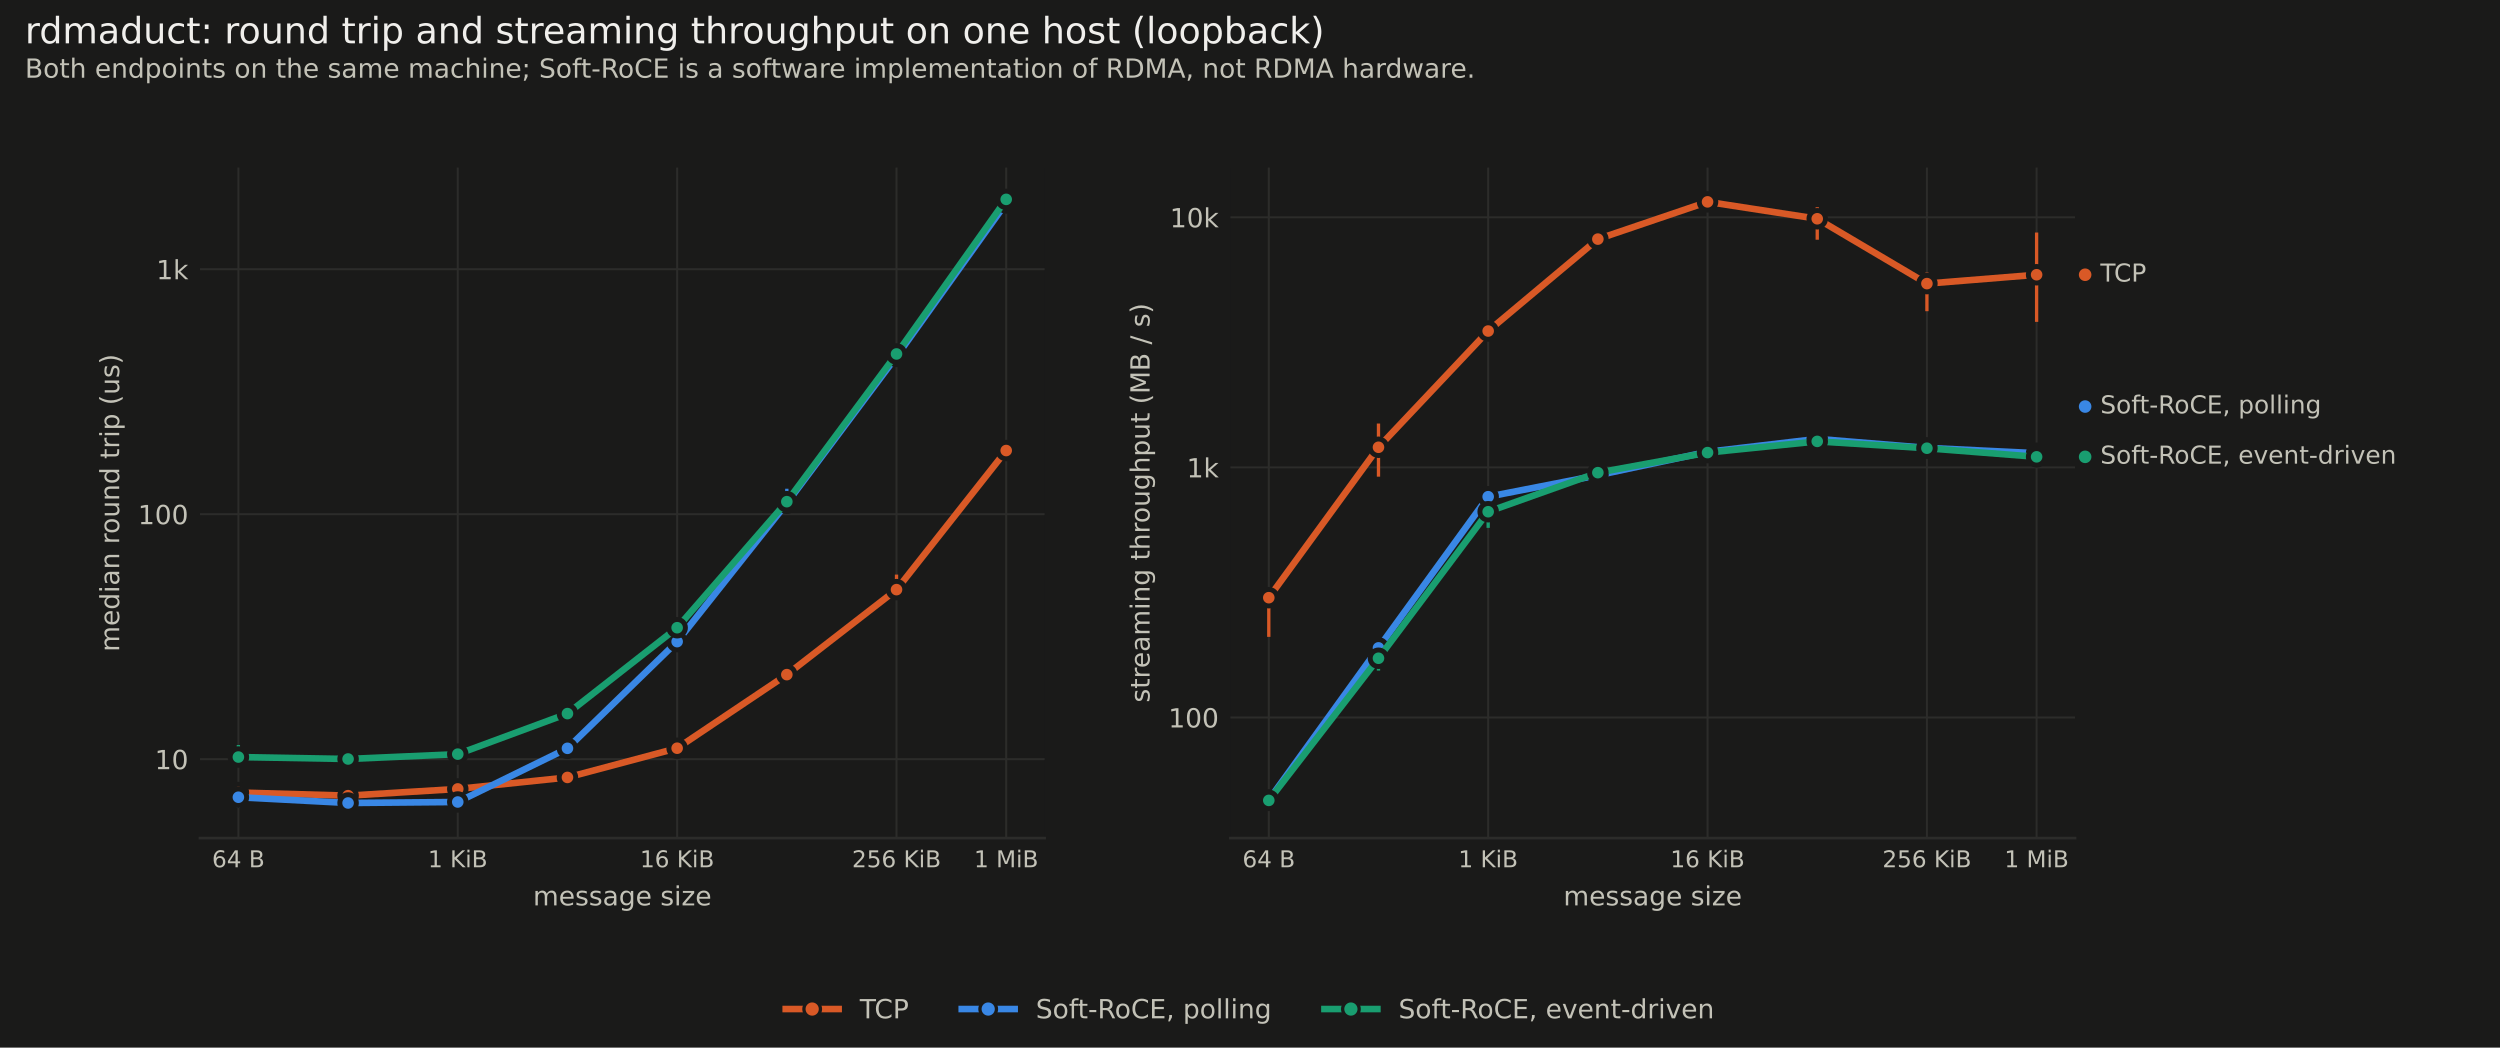
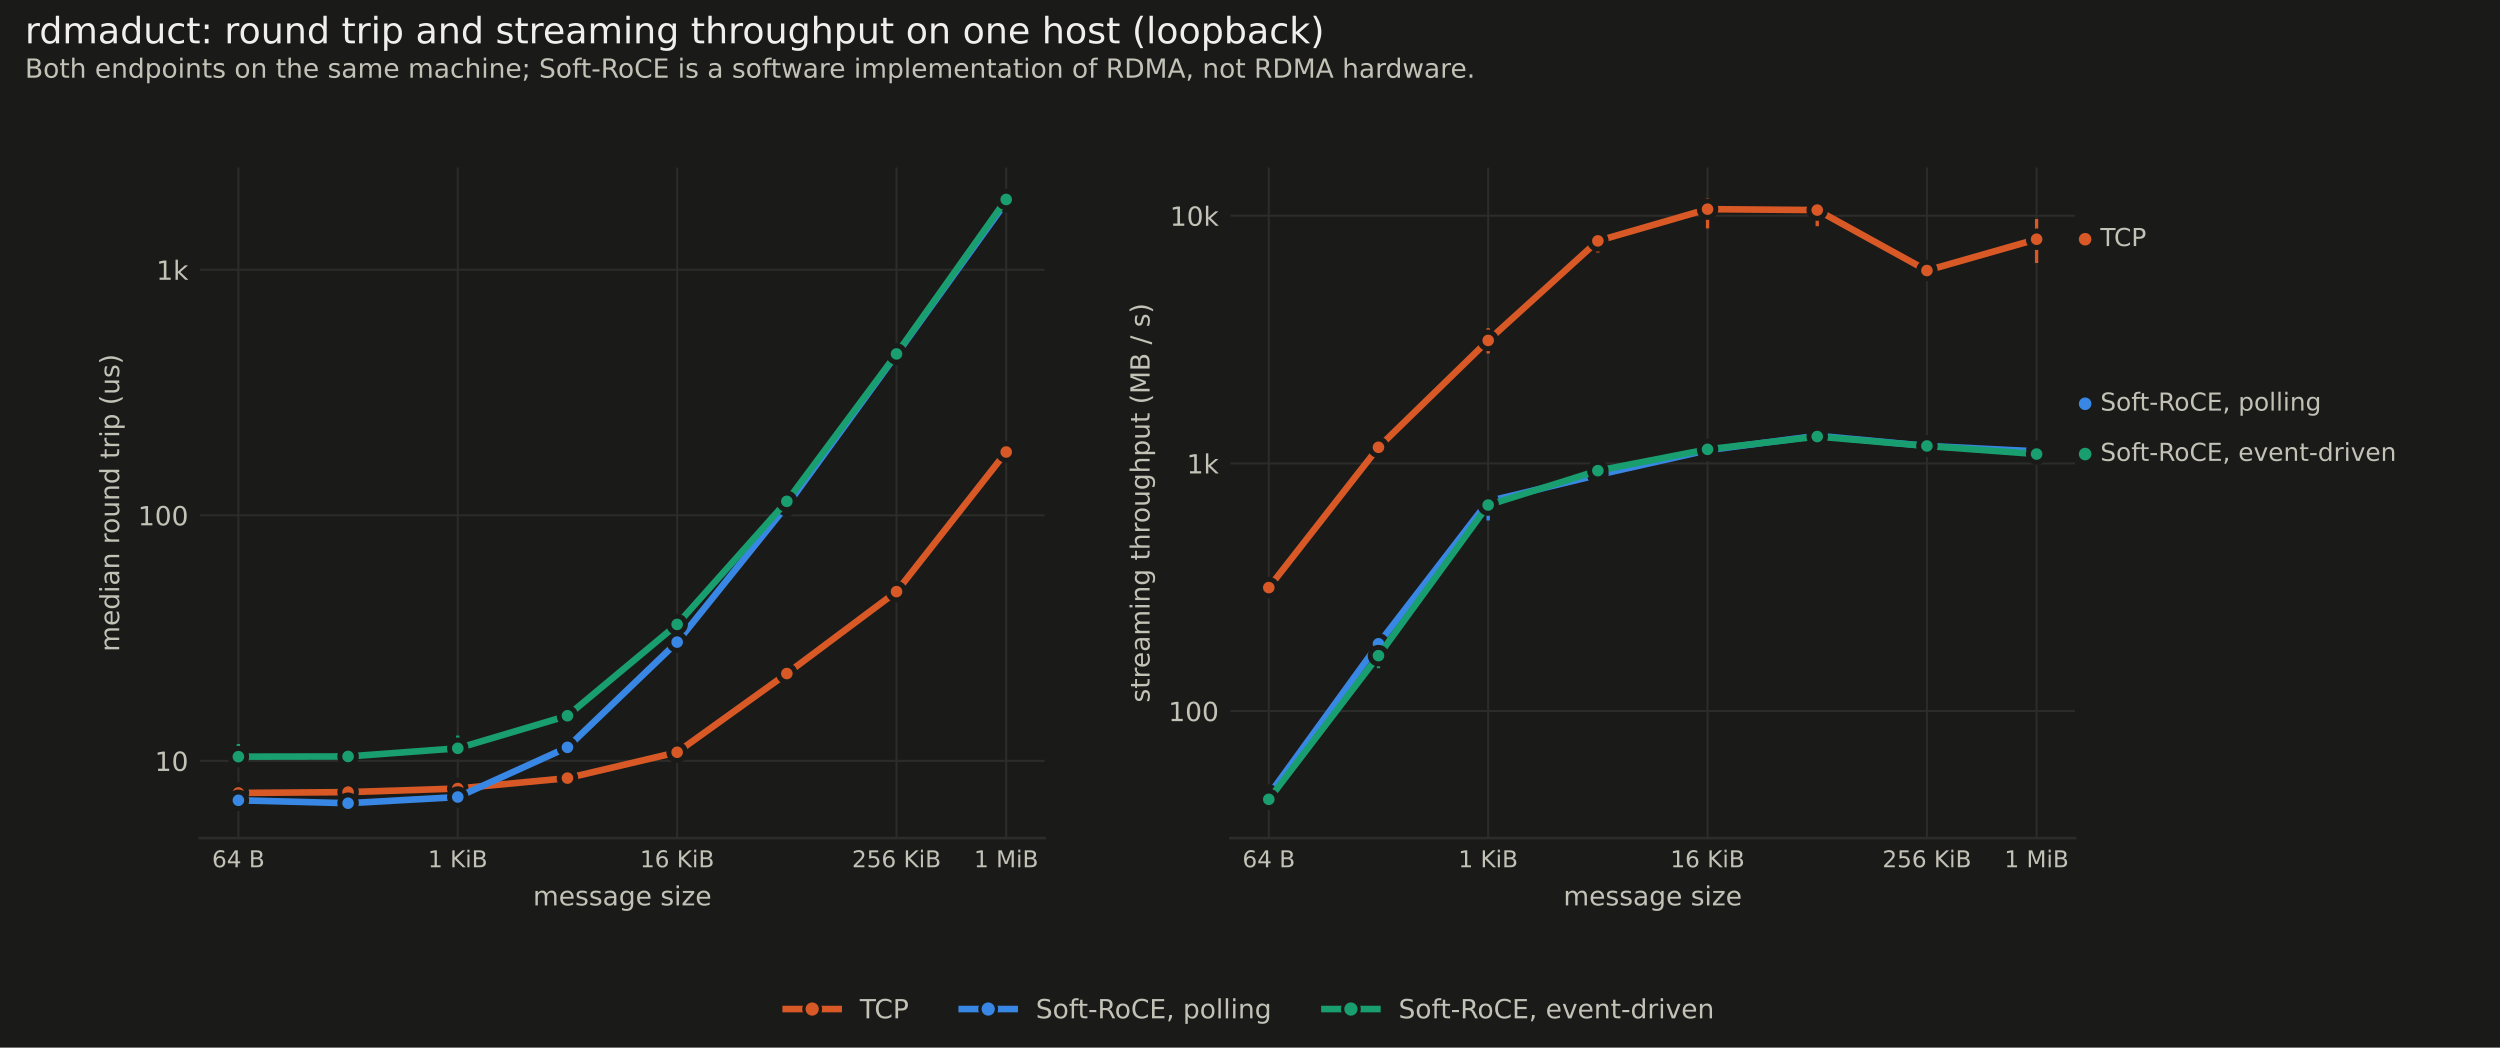
<svg xmlns="http://www.w3.org/2000/svg" xmlns:xlink="http://www.w3.org/1999/xlink" width="756pt" height="316.8pt" viewBox="0 0 756 316.8" version="1.1">
  <defs>
    <style type="text/css">*{stroke-linejoin: round; stroke-linecap: butt}</style>
  </defs>
  <g id="figure_1">
    <g id="patch_1">
      <path d="M 0 316.8  L 756 316.8  L 756 0  L 0 0  z " style="fill: #1a1a19" />
    </g>
    <g id="axes_1">
      <g id="patch_2">
        <path d="M 60.48 253.44  L 315.885 253.44  L 315.885 50.688  L 60.48 50.688  z " style="fill: #1a1a19" />
      </g>
      <g id="matplotlib.axis_1">
        <g id="xtick_1">
          <g id="line2d_1">
            <path d="M 72.089 253.44  L 72.089 50.688  " clip-path="url(#p0225b95021)" style="fill: none; stroke: #2c2c2a; stroke-width: 0.6; stroke-linecap: square" />
          </g>
          <g id="line2d_2" />
          <g id="text_1">
            <text style="fill: #c3c2b7; font: 7px 'DejaVu Sans'; text-anchor: middle" x="72.089" y="262.259" transform="rotate(-0 72.08934 262.2589)">64 B</text>
          </g>
        </g>
        <g id="xtick_2">
          <g id="line2d_3">
            <path d="M 138.428 253.44  L 138.428 50.688  " clip-path="url(#p0225b95021)" style="fill: none; stroke: #2c2c2a; stroke-width: 0.6; stroke-linecap: square" />
          </g>
          <g id="line2d_4" />
          <g id="text_2">
            <text style="fill: #c3c2b7; font: 7px 'DejaVu Sans'; text-anchor: middle" x="138.428" y="262.259" transform="rotate(-0 138.4284 262.2589)">1 KiB</text>
          </g>
        </g>
        <g id="xtick_3">
          <g id="line2d_5">
            <path d="M 204.767 253.44  L 204.767 50.688  " clip-path="url(#p0225b95021)" style="fill: none; stroke: #2c2c2a; stroke-width: 0.6; stroke-linecap: square" />
          </g>
          <g id="line2d_6" />
          <g id="text_3">
            <text style="fill: #c3c2b7; font: 7px 'DejaVu Sans'; text-anchor: middle" x="204.767" y="262.259" transform="rotate(-0 204.7675 262.2589)">16 KiB</text>
          </g>
        </g>
        <g id="xtick_4">
          <g id="line2d_7">
            <path d="M 271.107 253.44  L 271.107 50.688  " clip-path="url(#p0225b95021)" style="fill: none; stroke: #2c2c2a; stroke-width: 0.6; stroke-linecap: square" />
          </g>
          <g id="line2d_8" />
          <g id="text_4">
            <text style="fill: #c3c2b7; font: 7px 'DejaVu Sans'; text-anchor: middle" x="271.107" y="262.259" transform="rotate(-0 271.1065 262.2589)">256 KiB</text>
          </g>
        </g>
        <g id="xtick_5">
          <g id="line2d_9">
            <path d="M 304.276 253.44  L 304.276 50.688  " clip-path="url(#p0225b95021)" style="fill: none; stroke: #2c2c2a; stroke-width: 0.6; stroke-linecap: square" />
          </g>
          <g id="line2d_10" />
          <g id="text_5">
            <text style="fill: #c3c2b7; font: 7px 'DejaVu Sans'; text-anchor: middle" x="304.276" y="262.259" transform="rotate(-0 304.2761 262.2589)">1 MiB</text>
          </g>
        </g>
        <g id="text_6">
          <text style="fill: #c3c2b7; font: 8px 'DejaVu Sans'; text-anchor: middle" x="188.183" y="273.793" transform="rotate(-0 188.1827 273.7934)">message size</text>
        </g>
      </g>
      <g id="matplotlib.axis_2">
        <g id="ytick_1">
          <g id="line2d_11">
-             <path d="M 60.48 229.563  L 315.885 229.563  " clip-path="url(#p0225b95021)" style="fill: none; stroke: #2c2c2a; stroke-width: 0.6; stroke-linecap: square" />
+             <path d="M 60.48 230.083  L 315.885 230.083  " clip-path="url(#p0225b95021)" style="fill: none; stroke: #2c2c2a; stroke-width: 0.6; stroke-linecap: square" />
          </g>
          <g id="line2d_12" />
          <g id="text_7">
-             <text style="fill: #c3c2b7; font: 8px 'DejaVu Sans'; text-anchor: end" x="56.98" y="232.602" transform="rotate(-0 56.98 232.6025)">10</text>
+             <text style="fill: #c3c2b7; font: 8px 'DejaVu Sans'; text-anchor: end" x="56.98" y="233.122" transform="rotate(-0 56.98 233.122)">10</text>
          </g>
        </g>
        <g id="ytick_2">
          <g id="line2d_13">
-             <path d="M 60.48 155.485  L 315.885 155.485  " clip-path="url(#p0225b95021)" style="fill: none; stroke: #2c2c2a; stroke-width: 0.6; stroke-linecap: square" />
+             <path d="M 60.48 155.826  L 315.885 155.826  " clip-path="url(#p0225b95021)" style="fill: none; stroke: #2c2c2a; stroke-width: 0.6; stroke-linecap: square" />
          </g>
          <g id="line2d_14" />
          <g id="text_8">
-             <text style="fill: #c3c2b7; font: 8px 'DejaVu Sans'; text-anchor: end" x="56.98" y="158.524" transform="rotate(-0 56.98 158.5242)">100</text>
+             <text style="fill: #c3c2b7; font: 8px 'DejaVu Sans'; text-anchor: end" x="56.98" y="158.866" transform="rotate(-0 56.98 158.8656)">100</text>
          </g>
        </g>
        <g id="ytick_3">
          <g id="line2d_15">
-             <path d="M 60.48 81.407  L 315.885 81.407  " clip-path="url(#p0225b95021)" style="fill: none; stroke: #2c2c2a; stroke-width: 0.6; stroke-linecap: square" />
+             <path d="M 60.48 81.57  L 315.885 81.57  " clip-path="url(#p0225b95021)" style="fill: none; stroke: #2c2c2a; stroke-width: 0.6; stroke-linecap: square" />
          </g>
          <g id="line2d_16" />
          <g id="text_9">
-             <text style="fill: #c3c2b7; font: 8px 'DejaVu Sans'; text-anchor: end" x="56.98" y="84.446" transform="rotate(-0 56.98 84.44595)">1k</text>
+             <text style="fill: #c3c2b7; font: 8px 'DejaVu Sans'; text-anchor: end" x="56.98" y="84.609" transform="rotate(-0 56.98 84.6092)">1k</text>
          </g>
        </g>
        <g id="text_10">
          <text style="fill: #c3c2b7; font: 8px 'DejaVu Sans'; text-anchor: middle" x="36.046" y="152.064" transform="rotate(-90 36.04625 152.064)">median round trip (us)</text>
        </g>
      </g>
      <g id="patch_3">
        <path d="M 60.48 253.44  L 315.885 253.44  " style="fill: none; stroke: #2c2c2a; stroke-width: 0.8; stroke-linejoin: miter; stroke-linecap: square" />
      </g>
      <g id="LineCollection_1">
-         <path d="M 72.089 240.266  L 72.089 238.947  " clip-path="url(#p0225b95021)" style="fill: none; stroke: #d95926" />
-         <path d="M 105.259 241.454  L 105.259 238.99  " clip-path="url(#p0225b95021)" style="fill: none; stroke: #d95926" />
-         <path d="M 138.428 240.536  L 138.428 237.351  " clip-path="url(#p0225b95021)" style="fill: none; stroke: #d95926" />
-         <path d="M 171.598 236.223  L 171.598 234.192  " clip-path="url(#p0225b95021)" style="fill: none; stroke: #d95926" />
-         <path d="M 204.767 227.841  L 204.767 223.644  " clip-path="url(#p0225b95021)" style="fill: none; stroke: #d95926" />
-         <path d="M 237.937 204.832  L 237.937 202.851  " clip-path="url(#p0225b95021)" style="fill: none; stroke: #d95926" />
-         <path d="M 271.107 179.707  L 271.107 173.767  " clip-path="url(#p0225b95021)" style="fill: none; stroke: #d95926" />
-         <path d="M 304.276 137.061  L 304.276 135.268  " clip-path="url(#p0225b95021)" style="fill: none; stroke: #d95926" />
+         <path d="M 72.089 240.632  L 72.089 238.178  " clip-path="url(#p0225b95021)" style="fill: none; stroke: #d95926" />
+         <path d="M 105.259 240.188  L 105.259 238.386  " clip-path="url(#p0225b95021)" style="fill: none; stroke: #d95926" />
+         <path d="M 138.428 239.446  L 138.428 236.092  " clip-path="url(#p0225b95021)" style="fill: none; stroke: #d95926" />
+         <path d="M 171.598 236.247  L 171.598 234.352  " clip-path="url(#p0225b95021)" style="fill: none; stroke: #d95926" />
+         <path d="M 204.767 229.036  L 204.767 226.313  " clip-path="url(#p0225b95021)" style="fill: none; stroke: #d95926" />
+         <path d="M 237.937 204.219  L 237.937 203.278  " clip-path="url(#p0225b95021)" style="fill: none; stroke: #d95926" />
+         <path d="M 271.107 180.202  L 271.107 177.642  " clip-path="url(#p0225b95021)" style="fill: none; stroke: #d95926" />
+         <path d="M 304.276 136.973  L 304.276 135.902  " clip-path="url(#p0225b95021)" style="fill: none; stroke: #d95926" />
      </g>
      <g id="LineCollection_2">
-         <path d="M 72.089 244.224  L 72.089 237.065  " clip-path="url(#p0225b95021)" style="fill: none; stroke: #3987e5" />
-         <path d="M 105.259 244.123  L 105.259 242.16  " clip-path="url(#p0225b95021)" style="fill: none; stroke: #3987e5" />
-         <path d="M 138.428 243.078  L 138.428 241.501  " clip-path="url(#p0225b95021)" style="fill: none; stroke: #3987e5" />
-         <path d="M 171.598 227.236  L 171.598 225.774  " clip-path="url(#p0225b95021)" style="fill: none; stroke: #3987e5" />
-         <path d="M 204.767 195.443  L 204.767 192.967  " clip-path="url(#p0225b95021)" style="fill: none; stroke: #3987e5" />
-         <path d="M 237.937 154.328  L 237.937 147.785  " clip-path="url(#p0225b95021)" style="fill: none; stroke: #3987e5" />
-         <path d="M 271.107 108.539  L 271.107 107.145  " clip-path="url(#p0225b95021)" style="fill: none; stroke: #3987e5" />
-         <path d="M 304.276 61.669  L 304.276 60.855  " clip-path="url(#p0225b95021)" style="fill: none; stroke: #3987e5" />
+         <path d="M 72.089 243.679  L 72.089 239.274  " clip-path="url(#p0225b95021)" style="fill: none; stroke: #3987e5" />
+         <path d="M 105.259 244.224  L 105.259 242.096  " clip-path="url(#p0225b95021)" style="fill: none; stroke: #3987e5" />
+         <path d="M 138.428 242.425  L 138.428 239.793  " clip-path="url(#p0225b95021)" style="fill: none; stroke: #3987e5" />
+         <path d="M 171.598 226.659  L 171.598 225.352  " clip-path="url(#p0225b95021)" style="fill: none; stroke: #3987e5" />
+         <path d="M 204.767 194.589  L 204.767 193.826  " clip-path="url(#p0225b95021)" style="fill: none; stroke: #3987e5" />
+         <path d="M 237.937 153.801  L 237.937 151.215  " clip-path="url(#p0225b95021)" style="fill: none; stroke: #3987e5" />
+         <path d="M 271.107 108.159  L 271.107 105.868  " clip-path="url(#p0225b95021)" style="fill: none; stroke: #3987e5" />
+         <path d="M 304.276 61.379  L 304.276 60.759  " clip-path="url(#p0225b95021)" style="fill: none; stroke: #3987e5" />
      </g>
      <g id="LineCollection_3">
-         <path d="M 72.089 231.794  L 72.089 225.291  " clip-path="url(#p0225b95021)" style="fill: none; stroke: #199e70" />
-         <path d="M 105.259 230.809  L 105.259 228.675  " clip-path="url(#p0225b95021)" style="fill: none; stroke: #199e70" />
-         <path d="M 138.428 229.886  L 138.428 227.236  " clip-path="url(#p0225b95021)" style="fill: none; stroke: #199e70" />
-         <path d="M 171.598 217.366  L 171.598 214.442  " clip-path="url(#p0225b95021)" style="fill: none; stroke: #199e70" />
-         <path d="M 204.767 190.852  L 204.767 188.976  " clip-path="url(#p0225b95021)" style="fill: none; stroke: #199e70" />
-         <path d="M 237.937 151.917  L 237.937 151.264  " clip-path="url(#p0225b95021)" style="fill: none; stroke: #199e70" />
-         <path d="M 271.107 107.615  L 271.107 106.642  " clip-path="url(#p0225b95021)" style="fill: none; stroke: #199e70" />
-         <path d="M 304.276 60.815  L 304.276 59.904  " clip-path="url(#p0225b95021)" style="fill: none; stroke: #199e70" />
+         <path d="M 72.089 230.734  L 72.089 224.992  " clip-path="url(#p0225b95021)" style="fill: none; stroke: #199e70" />
+         <path d="M 105.259 230.179  L 105.259 226.601  " clip-path="url(#p0225b95021)" style="fill: none; stroke: #199e70" />
+         <path d="M 138.428 228.448  L 138.428 222.425  " clip-path="url(#p0225b95021)" style="fill: none; stroke: #199e70" />
+         <path d="M 171.598 217.309  L 171.598 215.188  " clip-path="url(#p0225b95021)" style="fill: none; stroke: #199e70" />
+         <path d="M 204.767 189.526  L 204.767 188.32  " clip-path="url(#p0225b95021)" style="fill: none; stroke: #199e70" />
+         <path d="M 237.937 153.02  L 237.937 148.764  " clip-path="url(#p0225b95021)" style="fill: none; stroke: #199e70" />
+         <path d="M 271.107 107.471  L 271.107 106.835  " clip-path="url(#p0225b95021)" style="fill: none; stroke: #199e70" />
+         <path d="M 304.276 60.751  L 304.276 59.904  " clip-path="url(#p0225b95021)" style="fill: none; stroke: #199e70" />
      </g>
      <g id="line2d_17">
-         <path d="M 72.089 239.653  L 105.259 240.609  L 138.428 238.571  L 171.598 235.096  L 204.767 226.258  L 237.937 204.01  L 271.107 178.305  L 304.276 136.245  " clip-path="url(#p0225b95021)" style="fill: none; stroke: #d95926; stroke-width: 2; stroke-linecap: square" />
+         <path d="M 72.089 239.784  L 105.259 239.533  L 138.428 238.453  L 171.598 235.301  L 204.767 227.481  L 237.937 203.68  L 271.107 178.905  L 304.276 136.686  " clip-path="url(#p0225b95021)" style="fill: none; stroke: #d95926; stroke-width: 2; stroke-linecap: square" />
        <defs>
          <path id="m5ba6fcea84" d="M 0 2.5  C 0.663 2.5 1.299 2.237 1.768 1.768  C 2.237 1.299 2.5 0.663 2.5 0  C 2.5 -0.663 2.237 -1.299 1.768 -1.768  C 1.299 -2.237 0.663 -2.5 0 -2.5  C -0.663 -2.5 -1.299 -2.237 -1.768 -1.768  C -2.237 -1.299 -2.5 -0.663 -2.5 0  C -2.5 0.663 -2.237 1.299 -1.768 1.768  C -1.299 2.237 -0.663 2.5 0 2.5  z " style="stroke: #1a1a19; stroke-width: 1.5" />
        </defs>
        <g clip-path="url(#p0225b95021)">
-           <use xlink:href="#m5ba6fcea84" x="72.089" y="239.653" style="fill: #d95926; stroke: #1a1a19; stroke-width: 1.5" />
-           <use xlink:href="#m5ba6fcea84" x="105.259" y="240.609" style="fill: #d95926; stroke: #1a1a19; stroke-width: 1.5" />
-           <use xlink:href="#m5ba6fcea84" x="138.428" y="238.571" style="fill: #d95926; stroke: #1a1a19; stroke-width: 1.5" />
-           <use xlink:href="#m5ba6fcea84" x="171.598" y="235.096" style="fill: #d95926; stroke: #1a1a19; stroke-width: 1.5" />
-           <use xlink:href="#m5ba6fcea84" x="204.767" y="226.258" style="fill: #d95926; stroke: #1a1a19; stroke-width: 1.5" />
-           <use xlink:href="#m5ba6fcea84" x="237.937" y="204.01" style="fill: #d95926; stroke: #1a1a19; stroke-width: 1.5" />
-           <use xlink:href="#m5ba6fcea84" x="271.107" y="178.305" style="fill: #d95926; stroke: #1a1a19; stroke-width: 1.5" />
-           <use xlink:href="#m5ba6fcea84" x="304.276" y="136.245" style="fill: #d95926; stroke: #1a1a19; stroke-width: 1.5" />
+           <use xlink:href="#m5ba6fcea84" x="72.089" y="239.784" style="fill: #d95926; stroke: #1a1a19; stroke-width: 1.5" />
+           <use xlink:href="#m5ba6fcea84" x="105.259" y="239.533" style="fill: #d95926; stroke: #1a1a19; stroke-width: 1.5" />
+           <use xlink:href="#m5ba6fcea84" x="138.428" y="238.453" style="fill: #d95926; stroke: #1a1a19; stroke-width: 1.5" />
+           <use xlink:href="#m5ba6fcea84" x="171.598" y="235.301" style="fill: #d95926; stroke: #1a1a19; stroke-width: 1.5" />
+           <use xlink:href="#m5ba6fcea84" x="204.767" y="227.481" style="fill: #d95926; stroke: #1a1a19; stroke-width: 1.5" />
+           <use xlink:href="#m5ba6fcea84" x="237.937" y="203.68" style="fill: #d95926; stroke: #1a1a19; stroke-width: 1.5" />
+           <use xlink:href="#m5ba6fcea84" x="271.107" y="178.905" style="fill: #d95926; stroke: #1a1a19; stroke-width: 1.5" />
+           <use xlink:href="#m5ba6fcea84" x="304.276" y="136.686" style="fill: #d95926; stroke: #1a1a19; stroke-width: 1.5" />
        </g>
      </g>
      <g id="line2d_18">
-         <path d="M 72.089 241.084  L 105.259 242.824  L 138.428 242.524  L 171.598 226.293  L 204.767 194.028  L 237.937 152.164  L 271.107 107.789  L 304.276 61.371  " clip-path="url(#p0225b95021)" style="fill: none; stroke: #3987e5; stroke-width: 2; stroke-linecap: square" />
+         <path d="M 72.089 242.012  L 105.259 242.892  L 138.428 241.019  L 171.598 225.993  L 204.767 194.171  L 237.937 152.887  L 271.107 107.197  L 304.276 61.049  " clip-path="url(#p0225b95021)" style="fill: none; stroke: #3987e5; stroke-width: 2; stroke-linecap: square" />
        <defs>
          <path id="md53a4cb20f" d="M 0 2.5  C 0.663 2.5 1.299 2.237 1.768 1.768  C 2.237 1.299 2.5 0.663 2.5 0  C 2.5 -0.663 2.237 -1.299 1.768 -1.768  C 1.299 -2.237 0.663 -2.5 0 -2.5  C -0.663 -2.5 -1.299 -2.237 -1.768 -1.768  C -2.237 -1.299 -2.5 -0.663 -2.5 0  C -2.5 0.663 -2.237 1.299 -1.768 1.768  C -1.299 2.237 -0.663 2.5 0 2.5  z " style="stroke: #1a1a19; stroke-width: 1.5" />
        </defs>
        <g clip-path="url(#p0225b95021)">
-           <use xlink:href="#md53a4cb20f" x="72.089" y="241.084" style="fill: #3987e5; stroke: #1a1a19; stroke-width: 1.5" />
-           <use xlink:href="#md53a4cb20f" x="105.259" y="242.824" style="fill: #3987e5; stroke: #1a1a19; stroke-width: 1.5" />
-           <use xlink:href="#md53a4cb20f" x="138.428" y="242.524" style="fill: #3987e5; stroke: #1a1a19; stroke-width: 1.5" />
-           <use xlink:href="#md53a4cb20f" x="171.598" y="226.293" style="fill: #3987e5; stroke: #1a1a19; stroke-width: 1.5" />
-           <use xlink:href="#md53a4cb20f" x="204.767" y="194.028" style="fill: #3987e5; stroke: #1a1a19; stroke-width: 1.5" />
-           <use xlink:href="#md53a4cb20f" x="237.937" y="152.164" style="fill: #3987e5; stroke: #1a1a19; stroke-width: 1.5" />
-           <use xlink:href="#md53a4cb20f" x="271.107" y="107.789" style="fill: #3987e5; stroke: #1a1a19; stroke-width: 1.5" />
-           <use xlink:href="#md53a4cb20f" x="304.276" y="61.371" style="fill: #3987e5; stroke: #1a1a19; stroke-width: 1.5" />
+           <use xlink:href="#md53a4cb20f" x="72.089" y="242.012" style="fill: #3987e5; stroke: #1a1a19; stroke-width: 1.5" />
+           <use xlink:href="#md53a4cb20f" x="105.259" y="242.892" style="fill: #3987e5; stroke: #1a1a19; stroke-width: 1.5" />
+           <use xlink:href="#md53a4cb20f" x="138.428" y="241.019" style="fill: #3987e5; stroke: #1a1a19; stroke-width: 1.5" />
+           <use xlink:href="#md53a4cb20f" x="171.598" y="225.993" style="fill: #3987e5; stroke: #1a1a19; stroke-width: 1.5" />
+           <use xlink:href="#md53a4cb20f" x="204.767" y="194.171" style="fill: #3987e5; stroke: #1a1a19; stroke-width: 1.5" />
+           <use xlink:href="#md53a4cb20f" x="237.937" y="152.887" style="fill: #3987e5; stroke: #1a1a19; stroke-width: 1.5" />
+           <use xlink:href="#md53a4cb20f" x="271.107" y="107.197" style="fill: #3987e5; stroke: #1a1a19; stroke-width: 1.5" />
+           <use xlink:href="#md53a4cb20f" x="304.276" y="61.049" style="fill: #3987e5; stroke: #1a1a19; stroke-width: 1.5" />
        </g>
      </g>
      <g id="line2d_19">
-         <path d="M 72.089 228.932  L 105.259 229.518  L 138.428 228.049  L 171.598 215.793  L 204.767 189.823  L 237.937 151.704  L 271.107 107.035  L 304.276 60.289  " clip-path="url(#p0225b95021)" style="fill: none; stroke: #199e70; stroke-width: 2; stroke-linecap: square" />
+         <path d="M 72.089 228.812  L 105.259 228.75  L 138.428 226.284  L 171.598 216.444  L 204.767 188.822  L 237.937 151.605  L 271.107 107.024  L 304.276 60.32  " clip-path="url(#p0225b95021)" style="fill: none; stroke: #199e70; stroke-width: 2; stroke-linecap: square" />
        <defs>
          <path id="m1275fdb2b7" d="M 0 2.5  C 0.663 2.5 1.299 2.237 1.768 1.768  C 2.237 1.299 2.5 0.663 2.5 0  C 2.5 -0.663 2.237 -1.299 1.768 -1.768  C 1.299 -2.237 0.663 -2.5 0 -2.5  C -0.663 -2.5 -1.299 -2.237 -1.768 -1.768  C -2.237 -1.299 -2.5 -0.663 -2.5 0  C -2.5 0.663 -2.237 1.299 -1.768 1.768  C -1.299 2.237 -0.663 2.5 0 2.5  z " style="stroke: #1a1a19; stroke-width: 1.5" />
        </defs>
        <g clip-path="url(#p0225b95021)">
-           <use xlink:href="#m1275fdb2b7" x="72.089" y="228.932" style="fill: #199e70; stroke: #1a1a19; stroke-width: 1.5" />
-           <use xlink:href="#m1275fdb2b7" x="105.259" y="229.518" style="fill: #199e70; stroke: #1a1a19; stroke-width: 1.5" />
-           <use xlink:href="#m1275fdb2b7" x="138.428" y="228.049" style="fill: #199e70; stroke: #1a1a19; stroke-width: 1.5" />
-           <use xlink:href="#m1275fdb2b7" x="171.598" y="215.793" style="fill: #199e70; stroke: #1a1a19; stroke-width: 1.5" />
-           <use xlink:href="#m1275fdb2b7" x="204.767" y="189.823" style="fill: #199e70; stroke: #1a1a19; stroke-width: 1.5" />
-           <use xlink:href="#m1275fdb2b7" x="237.937" y="151.704" style="fill: #199e70; stroke: #1a1a19; stroke-width: 1.5" />
-           <use xlink:href="#m1275fdb2b7" x="271.107" y="107.035" style="fill: #199e70; stroke: #1a1a19; stroke-width: 1.5" />
-           <use xlink:href="#m1275fdb2b7" x="304.276" y="60.289" style="fill: #199e70; stroke: #1a1a19; stroke-width: 1.5" />
+           <use xlink:href="#m1275fdb2b7" x="72.089" y="228.812" style="fill: #199e70; stroke: #1a1a19; stroke-width: 1.5" />
+           <use xlink:href="#m1275fdb2b7" x="105.259" y="228.75" style="fill: #199e70; stroke: #1a1a19; stroke-width: 1.5" />
+           <use xlink:href="#m1275fdb2b7" x="138.428" y="226.284" style="fill: #199e70; stroke: #1a1a19; stroke-width: 1.5" />
+           <use xlink:href="#m1275fdb2b7" x="171.598" y="216.444" style="fill: #199e70; stroke: #1a1a19; stroke-width: 1.5" />
+           <use xlink:href="#m1275fdb2b7" x="204.767" y="188.822" style="fill: #199e70; stroke: #1a1a19; stroke-width: 1.5" />
+           <use xlink:href="#m1275fdb2b7" x="237.937" y="151.605" style="fill: #199e70; stroke: #1a1a19; stroke-width: 1.5" />
+           <use xlink:href="#m1275fdb2b7" x="271.107" y="107.024" style="fill: #199e70; stroke: #1a1a19; stroke-width: 1.5" />
+           <use xlink:href="#m1275fdb2b7" x="304.276" y="60.32" style="fill: #199e70; stroke: #1a1a19; stroke-width: 1.5" />
        </g>
      </g>
    </g>
    <g id="axes_2">
      <g id="patch_4">
        <path d="M 372.075 253.44  L 627.48 253.44  L 627.48 50.688  L 372.075 50.688  z " style="fill: #1a1a19" />
      </g>
      <g id="matplotlib.axis_3">
        <g id="xtick_6">
          <g id="line2d_20">
            <path d="M 383.684 253.44  L 383.684 50.688  " clip-path="url(#p8bcc174e49)" style="fill: none; stroke: #2c2c2a; stroke-width: 0.6; stroke-linecap: square" />
          </g>
          <g id="line2d_21" />
          <g id="text_11">
            <text style="fill: #c3c2b7; font: 7px 'DejaVu Sans'; text-anchor: middle" x="383.684" y="262.259" transform="rotate(-0 383.6839 262.2589)">64 B</text>
          </g>
        </g>
        <g id="xtick_7">
          <g id="line2d_22">
            <path d="M 450.023 253.44  L 450.023 50.688  " clip-path="url(#p8bcc174e49)" style="fill: none; stroke: #2c2c2a; stroke-width: 0.6; stroke-linecap: square" />
          </g>
          <g id="line2d_23" />
          <g id="text_12">
            <text style="fill: #c3c2b7; font: 7px 'DejaVu Sans'; text-anchor: middle" x="450.023" y="262.259" transform="rotate(-0 450.023 262.2589)">1 KiB</text>
          </g>
        </g>
        <g id="xtick_8">
          <g id="line2d_24">
            <path d="M 516.362 253.44  L 516.362 50.688  " clip-path="url(#p8bcc174e49)" style="fill: none; stroke: #2c2c2a; stroke-width: 0.6; stroke-linecap: square" />
          </g>
          <g id="line2d_25" />
          <g id="text_13">
            <text style="fill: #c3c2b7; font: 7px 'DejaVu Sans'; text-anchor: middle" x="516.362" y="262.259" transform="rotate(-0 516.3621 262.2589)">16 KiB</text>
          </g>
        </g>
        <g id="xtick_9">
          <g id="line2d_26">
            <path d="M 582.701 253.44  L 582.701 50.688  " clip-path="url(#p8bcc174e49)" style="fill: none; stroke: #2c2c2a; stroke-width: 0.6; stroke-linecap: square" />
          </g>
          <g id="line2d_27" />
          <g id="text_14">
            <text style="fill: #c3c2b7; font: 7px 'DejaVu Sans'; text-anchor: middle" x="582.701" y="262.259" transform="rotate(-0 582.7011 262.2589)">256 KiB</text>
          </g>
        </g>
        <g id="xtick_10">
          <g id="line2d_28">
            <path d="M 615.871 253.44  L 615.871 50.688  " clip-path="url(#p8bcc174e49)" style="fill: none; stroke: #2c2c2a; stroke-width: 0.6; stroke-linecap: square" />
          </g>
          <g id="line2d_29" />
          <g id="text_15">
            <text style="fill: #c3c2b7; font: 7px 'DejaVu Sans'; text-anchor: middle" x="615.871" y="262.259" transform="rotate(-0 615.8707 262.2589)">1 MiB</text>
          </g>
        </g>
        <g id="text_16">
          <text style="fill: #c3c2b7; font: 8px 'DejaVu Sans'; text-anchor: middle" x="499.777" y="273.793" transform="rotate(-0 499.7773 273.7934)">message size</text>
        </g>
      </g>
      <g id="matplotlib.axis_4">
        <g id="ytick_4">
          <g id="line2d_30">
-             <path d="M 372.075 216.954  L 627.48 216.954  " clip-path="url(#p8bcc174e49)" style="fill: none; stroke: #2c2c2a; stroke-width: 0.6; stroke-linecap: square" />
+             <path d="M 372.075 215.024  L 627.48 215.024  " clip-path="url(#p8bcc174e49)" style="fill: none; stroke: #2c2c2a; stroke-width: 0.6; stroke-linecap: square" />
          </g>
          <g id="line2d_31" />
          <g id="text_17">
-             <text style="fill: #c3c2b7; font: 8px 'DejaVu Sans'; text-anchor: end" x="368.575" y="219.993" transform="rotate(-0 368.5746 219.9934)">100</text>
+             <text style="fill: #c3c2b7; font: 8px 'DejaVu Sans'; text-anchor: end" x="368.575" y="218.064" transform="rotate(-0 368.5746 218.0637)">100</text>
          </g>
        </g>
        <g id="ytick_5">
          <g id="line2d_32">
-             <path d="M 372.075 141.333  L 627.48 141.333  " clip-path="url(#p8bcc174e49)" style="fill: none; stroke: #2c2c2a; stroke-width: 0.6; stroke-linecap: square" />
+             <path d="M 372.075 140.129  L 627.48 140.129  " clip-path="url(#p8bcc174e49)" style="fill: none; stroke: #2c2c2a; stroke-width: 0.6; stroke-linecap: square" />
          </g>
          <g id="line2d_33" />
          <g id="text_18">
-             <text style="fill: #c3c2b7; font: 8px 'DejaVu Sans'; text-anchor: end" x="368.575" y="144.372" transform="rotate(-0 368.5746 144.3721)">1k</text>
+             <text style="fill: #c3c2b7; font: 8px 'DejaVu Sans'; text-anchor: end" x="368.575" y="143.168" transform="rotate(-0 368.5746 143.1683)">1k</text>
          </g>
        </g>
        <g id="ytick_6">
          <g id="line2d_34">
-             <path d="M 372.075 65.711  L 627.48 65.711  " clip-path="url(#p8bcc174e49)" style="fill: none; stroke: #2c2c2a; stroke-width: 0.6; stroke-linecap: square" />
+             <path d="M 372.075 65.233  L 627.48 65.233  " clip-path="url(#p8bcc174e49)" style="fill: none; stroke: #2c2c2a; stroke-width: 0.6; stroke-linecap: square" />
          </g>
          <g id="line2d_35" />
          <g id="text_19">
-             <text style="fill: #c3c2b7; font: 8px 'DejaVu Sans'; text-anchor: end" x="368.575" y="68.751" transform="rotate(-0 368.5746 68.7508)">10k</text>
+             <text style="fill: #c3c2b7; font: 8px 'DejaVu Sans'; text-anchor: end" x="368.575" y="68.273" transform="rotate(-0 368.5746 68.2728)">10k</text>
          </g>
        </g>
        <g id="text_20">
          <text style="fill: #c3c2b7; font: 8px 'DejaVu Sans'; text-anchor: middle" x="347.641" y="152.064" transform="rotate(-90 347.6408 152.064)">streaming throughput (MB / s)</text>
        </g>
      </g>
      <g id="line2d_36">
        <defs>
          <path id="m0d26d6a39c" d="M 0 2.5  C 0.663 2.5 1.299 2.237 1.768 1.768  C 2.237 1.299 2.5 0.663 2.5 0  C 2.5 -0.663 2.237 -1.299 1.768 -1.768  C 1.299 -2.237 0.663 -2.5 0 -2.5  C -0.663 -2.5 -1.299 -2.237 -1.768 -1.768  C -2.237 -1.299 -2.5 -0.663 -2.5 0  C -2.5 0.663 -2.237 1.299 -1.768 1.768  C -1.299 2.237 -0.663 2.5 0 2.5  z " style="stroke: #1a1a19; stroke-width: 1.2" />
        </defs>
        <g>
-           <use xlink:href="#m0d26d6a39c" x="630.545" y="138.147" style="fill: #199e70; stroke: #1a1a19; stroke-width: 1.2" />
+           <use xlink:href="#m0d26d6a39c" x="630.545" y="137.306" style="fill: #199e70; stroke: #1a1a19; stroke-width: 1.2" />
        </g>
      </g>
      <g id="line2d_37">
        <defs>
          <path id="m3c4529a844" d="M 0 2.5  C 0.663 2.5 1.299 2.237 1.768 1.768  C 2.237 1.299 2.5 0.663 2.5 0  C 2.5 -0.663 2.237 -1.299 1.768 -1.768  C 1.299 -2.237 0.663 -2.5 0 -2.5  C -0.663 -2.5 -1.299 -2.237 -1.768 -1.768  C -2.237 -1.299 -2.5 -0.663 -2.5 0  C -2.5 0.663 -2.237 1.299 -1.768 1.768  C -1.299 2.237 -0.663 2.5 0 2.5  z " style="stroke: #1a1a19; stroke-width: 1.2" />
        </defs>
        <g>
-           <use xlink:href="#m3c4529a844" x="630.545" y="122.94" style="fill: #3987e5; stroke: #1a1a19; stroke-width: 1.2" />
+           <use xlink:href="#m3c4529a844" x="630.545" y="122.1" style="fill: #3987e5; stroke: #1a1a19; stroke-width: 1.2" />
        </g>
      </g>
      <g id="line2d_38">
        <defs>
          <path id="mb8682f0c2a" d="M 0 2.5  C 0.663 2.5 1.299 2.237 1.768 1.768  C 2.237 1.299 2.5 0.663 2.5 0  C 2.5 -0.663 2.237 -1.299 1.768 -1.768  C 1.299 -2.237 0.663 -2.5 0 -2.5  C -0.663 -2.5 -1.299 -2.237 -1.768 -1.768  C -2.237 -1.299 -2.5 -0.663 -2.5 0  C -2.5 0.663 -2.237 1.299 -1.768 1.768  C -1.299 2.237 -0.663 2.5 0 2.5  z " style="stroke: #1a1a19; stroke-width: 1.2" />
        </defs>
        <g>
-           <use xlink:href="#mb8682f0c2a" x="630.545" y="83.083" style="fill: #d95926; stroke: #1a1a19; stroke-width: 1.2" />
+           <use xlink:href="#mb8682f0c2a" x="630.545" y="72.343" style="fill: #d95926; stroke: #1a1a19; stroke-width: 1.2" />
        </g>
      </g>
      <g id="patch_5">
        <path d="M 372.075 253.44  L 627.48 253.44  " style="fill: none; stroke: #2c2c2a; stroke-width: 0.8; stroke-linejoin: miter; stroke-linecap: square" />
      </g>
      <g id="LineCollection_4">
-         <path d="M 383.684 192.586  L 383.684 177.872  " clip-path="url(#p8bcc174e49)" style="fill: none; stroke: #d95926" />
-         <path d="M 416.853 144.145  L 416.853 128.078  " clip-path="url(#p8bcc174e49)" style="fill: none; stroke: #d95926" />
-         <path d="M 450.023 100.806  L 450.023 98.743  " clip-path="url(#p8bcc174e49)" style="fill: none; stroke: #d95926" />
-         <path d="M 483.193 72.622  L 483.193 71.406  " clip-path="url(#p8bcc174e49)" style="fill: none; stroke: #d95926" />
-         <path d="M 516.362 62.262  L 516.362 59.904  " clip-path="url(#p8bcc174e49)" style="fill: none; stroke: #d95926" />
-         <path d="M 549.532 72.487  L 549.532 62.662  " clip-path="url(#p8bcc174e49)" style="fill: none; stroke: #d95926" />
-         <path d="M 582.701 94.101  L 582.701 82.443  " clip-path="url(#p8bcc174e49)" style="fill: none; stroke: #d95926" />
-         <path d="M 615.871 97.323  L 615.871 70.327  " clip-path="url(#p8bcc174e49)" style="fill: none; stroke: #d95926" />
+         <path d="M 383.684 179.178  L 383.684 176.943  " clip-path="url(#p8bcc174e49)" style="fill: none; stroke: #d95926" />
+         <path d="M 416.853 136.843  L 416.853 133.677  " clip-path="url(#p8bcc174e49)" style="fill: none; stroke: #d95926" />
+         <path d="M 450.023 106.887  L 450.023 99.243  " clip-path="url(#p8bcc174e49)" style="fill: none; stroke: #d95926" />
+         <path d="M 483.193 76.356  L 483.193 71.331  " clip-path="url(#p8bcc174e49)" style="fill: none; stroke: #d95926" />
+         <path d="M 516.362 69.064  L 516.362 59.904  " clip-path="url(#p8bcc174e49)" style="fill: none; stroke: #d95926" />
+         <path d="M 549.532 68.393  L 549.532 61.258  " clip-path="url(#p8bcc174e49)" style="fill: none; stroke: #d95926" />
+         <path d="M 582.701 83.736  L 582.701 79.729  " clip-path="url(#p8bcc174e49)" style="fill: none; stroke: #d95926" />
+         <path d="M 615.871 79.529  L 615.871 66.22  " clip-path="url(#p8bcc174e49)" style="fill: none; stroke: #d95926" />
      </g>
      <g id="LineCollection_5">
-         <path d="M 383.684 242.765  L 383.684 241.403  " clip-path="url(#p8bcc174e49)" style="fill: none; stroke: #3987e5" />
-         <path d="M 416.853 199.046  L 416.853 194.134  " clip-path="url(#p8bcc174e49)" style="fill: none; stroke: #3987e5" />
-         <path d="M 450.023 151.57  L 450.023 149.006  " clip-path="url(#p8bcc174e49)" style="fill: none; stroke: #3987e5" />
-         <path d="M 483.193 145.125  L 483.193 141.947  " clip-path="url(#p8bcc174e49)" style="fill: none; stroke: #3987e5" />
-         <path d="M 516.362 137.79  L 516.362 135.476  " clip-path="url(#p8bcc174e49)" style="fill: none; stroke: #3987e5" />
-         <path d="M 549.532 133.365  L 549.532 131.816  " clip-path="url(#p8bcc174e49)" style="fill: none; stroke: #3987e5" />
-         <path d="M 582.701 137.981  L 582.701 133.998  " clip-path="url(#p8bcc174e49)" style="fill: none; stroke: #3987e5" />
-         <path d="M 615.871 137.599  L 615.871 135.656  " clip-path="url(#p8bcc174e49)" style="fill: none; stroke: #3987e5" />
+         <path d="M 383.684 243.319  L 383.684 238.347  " clip-path="url(#p8bcc174e49)" style="fill: none; stroke: #3987e5" />
+         <path d="M 416.853 198.569  L 416.853 192.919  " clip-path="url(#p8bcc174e49)" style="fill: none; stroke: #3987e5" />
+         <path d="M 450.023 157.382  L 450.023 148.839  " clip-path="url(#p8bcc174e49)" style="fill: none; stroke: #3987e5" />
+         <path d="M 483.193 145.284  L 483.193 141.48  " clip-path="url(#p8bcc174e49)" style="fill: none; stroke: #3987e5" />
+         <path d="M 516.362 136.565  L 516.362 135.766  " clip-path="url(#p8bcc174e49)" style="fill: none; stroke: #3987e5" />
+         <path d="M 549.532 132.519  L 549.532 131.058  " clip-path="url(#p8bcc174e49)" style="fill: none; stroke: #3987e5" />
+         <path d="M 582.701 136.154  L 582.701 133.854  " clip-path="url(#p8bcc174e49)" style="fill: none; stroke: #3987e5" />
+         <path d="M 615.871 137.083  L 615.871 135.873  " clip-path="url(#p8bcc174e49)" style="fill: none; stroke: #3987e5" />
      </g>
      <g id="LineCollection_6">
-         <path d="M 383.684 244.224  L 383.684 239.718  " clip-path="url(#p8bcc174e49)" style="fill: none; stroke: #199e70" />
-         <path d="M 416.853 202.793  L 416.853 195.217  " clip-path="url(#p8bcc174e49)" style="fill: none; stroke: #199e70" />
-         <path d="M 450.023 159.628  L 450.023 152.332  " clip-path="url(#p8bcc174e49)" style="fill: none; stroke: #199e70" />
-         <path d="M 483.193 144.173  L 483.193 141.977  " clip-path="url(#p8bcc174e49)" style="fill: none; stroke: #199e70" />
-         <path d="M 516.362 137.423  L 516.362 136.191  " clip-path="url(#p8bcc174e49)" style="fill: none; stroke: #199e70" />
-         <path d="M 549.532 133.987  L 549.532 133.018  " clip-path="url(#p8bcc174e49)" style="fill: none; stroke: #199e70" />
-         <path d="M 582.701 135.946  L 582.701 134.283  " clip-path="url(#p8bcc174e49)" style="fill: none; stroke: #199e70" />
-         <path d="M 615.871 138.961  L 615.871 137.241  " clip-path="url(#p8bcc174e49)" style="fill: none; stroke: #199e70" />
+         <path d="M 383.684 244.224  L 383.684 240.495  " clip-path="url(#p8bcc174e49)" style="fill: none; stroke: #199e70" />
+         <path d="M 416.853 202.067  L 416.853 194.183  " clip-path="url(#p8bcc174e49)" style="fill: none; stroke: #199e70" />
+         <path d="M 450.023 155.247  L 450.023 150.538  " clip-path="url(#p8bcc174e49)" style="fill: none; stroke: #199e70" />
+         <path d="M 483.193 143.208  L 483.193 141.525  " clip-path="url(#p8bcc174e49)" style="fill: none; stroke: #199e70" />
+         <path d="M 516.362 136.438  L 516.362 135.551  " clip-path="url(#p8bcc174e49)" style="fill: none; stroke: #199e70" />
+         <path d="M 549.532 132.14  L 549.532 131.719  " clip-path="url(#p8bcc174e49)" style="fill: none; stroke: #199e70" />
+         <path d="M 582.701 135.511  L 582.701 134.514  " clip-path="url(#p8bcc174e49)" style="fill: none; stroke: #199e70" />
+         <path d="M 615.871 137.731  L 615.871 136.953  " clip-path="url(#p8bcc174e49)" style="fill: none; stroke: #199e70" />
      </g>
      <g id="text_21">
-         <text style="fill: #c3c2b7; font: 7.5px 'DejaVu Sans'; text-anchor: start" x="635.142" y="140.216" transform="rotate(-0 635.1422 140.2164)">Soft-RoCE, event-driven</text>
+         <text style="fill: #c3c2b7; font: 7.5px 'DejaVu Sans'; text-anchor: start" x="635.142" y="139.375" transform="rotate(-0 635.1422 139.3755)">Soft-RoCE, event-driven</text>
      </g>
      <g id="text_22">
-         <text style="fill: #c3c2b7; font: 7.5px 'DejaVu Sans'; text-anchor: start" x="635.142" y="125.01" transform="rotate(-0 635.1422 125.01)">Soft-RoCE, polling</text>
+         <text style="fill: #c3c2b7; font: 7.5px 'DejaVu Sans'; text-anchor: start" x="635.142" y="124.169" transform="rotate(-0 635.1422 124.1691)">Soft-RoCE, polling</text>
      </g>
      <g id="text_23">
-         <text style="fill: #c3c2b7; font: 7.5px 'DejaVu Sans'; text-anchor: start" x="635.142" y="85.153" transform="rotate(-0 635.1422 85.15302)">TCP</text>
+         <text style="fill: #c3c2b7; font: 7.5px 'DejaVu Sans'; text-anchor: start" x="635.142" y="74.413" transform="rotate(-0 635.1422 74.41278)">TCP</text>
      </g>
      <g id="line2d_39">
-         <path d="M 383.684 180.74  L 416.853 135.255  L 450.023 100.104  L 483.193 72.306  L 516.362 61.044  L 549.532 66.157  L 582.701 85.763  L 615.871 83.083  " clip-path="url(#p8bcc174e49)" style="fill: none; stroke: #d95926; stroke-width: 2; stroke-linecap: square" />
+         <path d="M 383.684 177.686  L 416.853 135.261  L 450.023 102.946  L 483.193 72.846  L 516.362 63.243  L 549.532 63.528  L 582.701 81.809  L 615.871 72.343  " clip-path="url(#p8bcc174e49)" style="fill: none; stroke: #d95926; stroke-width: 2; stroke-linecap: square" />
        <g clip-path="url(#p8bcc174e49)">
-           <use xlink:href="#m5ba6fcea84" x="383.684" y="180.74" style="fill: #d95926; stroke: #1a1a19; stroke-width: 1.5" />
-           <use xlink:href="#m5ba6fcea84" x="416.853" y="135.255" style="fill: #d95926; stroke: #1a1a19; stroke-width: 1.5" />
-           <use xlink:href="#m5ba6fcea84" x="450.023" y="100.104" style="fill: #d95926; stroke: #1a1a19; stroke-width: 1.5" />
-           <use xlink:href="#m5ba6fcea84" x="483.193" y="72.306" style="fill: #d95926; stroke: #1a1a19; stroke-width: 1.5" />
-           <use xlink:href="#m5ba6fcea84" x="516.362" y="61.044" style="fill: #d95926; stroke: #1a1a19; stroke-width: 1.5" />
-           <use xlink:href="#m5ba6fcea84" x="549.532" y="66.157" style="fill: #d95926; stroke: #1a1a19; stroke-width: 1.5" />
-           <use xlink:href="#m5ba6fcea84" x="582.701" y="85.763" style="fill: #d95926; stroke: #1a1a19; stroke-width: 1.5" />
-           <use xlink:href="#m5ba6fcea84" x="615.871" y="83.083" style="fill: #d95926; stroke: #1a1a19; stroke-width: 1.5" />
+           <use xlink:href="#m5ba6fcea84" x="383.684" y="177.686" style="fill: #d95926; stroke: #1a1a19; stroke-width: 1.5" />
+           <use xlink:href="#m5ba6fcea84" x="416.853" y="135.261" style="fill: #d95926; stroke: #1a1a19; stroke-width: 1.5" />
+           <use xlink:href="#m5ba6fcea84" x="450.023" y="102.946" style="fill: #d95926; stroke: #1a1a19; stroke-width: 1.5" />
+           <use xlink:href="#m5ba6fcea84" x="483.193" y="72.846" style="fill: #d95926; stroke: #1a1a19; stroke-width: 1.5" />
+           <use xlink:href="#m5ba6fcea84" x="516.362" y="63.243" style="fill: #d95926; stroke: #1a1a19; stroke-width: 1.5" />
+           <use xlink:href="#m5ba6fcea84" x="549.532" y="63.528" style="fill: #d95926; stroke: #1a1a19; stroke-width: 1.5" />
+           <use xlink:href="#m5ba6fcea84" x="582.701" y="81.809" style="fill: #d95926; stroke: #1a1a19; stroke-width: 1.5" />
+           <use xlink:href="#m5ba6fcea84" x="615.871" y="72.343" style="fill: #d95926; stroke: #1a1a19; stroke-width: 1.5" />
        </g>
      </g>
      <g id="line2d_40">
-         <path d="M 383.684 241.906  L 416.853 195.919  L 450.023 150.202  L 483.193 143.717  L 516.362 136.633  L 549.532 132.725  L 582.701 135.444  L 615.871 137.046  " clip-path="url(#p8bcc174e49)" style="fill: none; stroke: #3987e5; stroke-width: 2; stroke-linecap: square" />
+         <path d="M 383.684 240.431  L 416.853 194.682  L 450.023 151.599  L 483.193 143.613  L 516.362 136.142  L 549.532 131.766  L 582.701 134.854  L 615.871 136.497  " clip-path="url(#p8bcc174e49)" style="fill: none; stroke: #3987e5; stroke-width: 2; stroke-linecap: square" />
        <g clip-path="url(#p8bcc174e49)">
-           <use xlink:href="#md53a4cb20f" x="383.684" y="241.906" style="fill: #3987e5; stroke: #1a1a19; stroke-width: 1.5" />
-           <use xlink:href="#md53a4cb20f" x="416.853" y="195.919" style="fill: #3987e5; stroke: #1a1a19; stroke-width: 1.5" />
-           <use xlink:href="#md53a4cb20f" x="450.023" y="150.202" style="fill: #3987e5; stroke: #1a1a19; stroke-width: 1.5" />
-           <use xlink:href="#md53a4cb20f" x="483.193" y="143.717" style="fill: #3987e5; stroke: #1a1a19; stroke-width: 1.5" />
-           <use xlink:href="#md53a4cb20f" x="516.362" y="136.633" style="fill: #3987e5; stroke: #1a1a19; stroke-width: 1.5" />
-           <use xlink:href="#md53a4cb20f" x="549.532" y="132.725" style="fill: #3987e5; stroke: #1a1a19; stroke-width: 1.5" />
-           <use xlink:href="#md53a4cb20f" x="582.701" y="135.444" style="fill: #3987e5; stroke: #1a1a19; stroke-width: 1.5" />
-           <use xlink:href="#md53a4cb20f" x="615.871" y="137.046" style="fill: #3987e5; stroke: #1a1a19; stroke-width: 1.5" />
+           <use xlink:href="#md53a4cb20f" x="383.684" y="240.431" style="fill: #3987e5; stroke: #1a1a19; stroke-width: 1.5" />
+           <use xlink:href="#md53a4cb20f" x="416.853" y="194.682" style="fill: #3987e5; stroke: #1a1a19; stroke-width: 1.5" />
+           <use xlink:href="#md53a4cb20f" x="450.023" y="151.599" style="fill: #3987e5; stroke: #1a1a19; stroke-width: 1.5" />
+           <use xlink:href="#md53a4cb20f" x="483.193" y="143.613" style="fill: #3987e5; stroke: #1a1a19; stroke-width: 1.5" />
+           <use xlink:href="#md53a4cb20f" x="516.362" y="136.142" style="fill: #3987e5; stroke: #1a1a19; stroke-width: 1.5" />
+           <use xlink:href="#md53a4cb20f" x="549.532" y="131.766" style="fill: #3987e5; stroke: #1a1a19; stroke-width: 1.5" />
+           <use xlink:href="#md53a4cb20f" x="582.701" y="134.854" style="fill: #3987e5; stroke: #1a1a19; stroke-width: 1.5" />
+           <use xlink:href="#md53a4cb20f" x="615.871" y="136.497" style="fill: #3987e5; stroke: #1a1a19; stroke-width: 1.5" />
        </g>
      </g>
      <g id="line2d_41">
-         <path d="M 383.684 242.041  L 416.853 199.055  L 450.023 154.745  L 483.193 142.933  L 516.362 136.864  L 549.532 133.477  L 582.701 135.542  L 615.871 138.147  " clip-path="url(#p8bcc174e49)" style="fill: none; stroke: #199e70; stroke-width: 2; stroke-linecap: square" />
+         <path d="M 383.684 241.712  L 416.853 198.268  L 450.023 152.721  L 483.193 142.324  L 516.362 135.881  L 549.532 132.008  L 582.701 134.857  L 615.871 137.306  " clip-path="url(#p8bcc174e49)" style="fill: none; stroke: #199e70; stroke-width: 2; stroke-linecap: square" />
        <g clip-path="url(#p8bcc174e49)">
-           <use xlink:href="#m1275fdb2b7" x="383.684" y="242.041" style="fill: #199e70; stroke: #1a1a19; stroke-width: 1.5" />
-           <use xlink:href="#m1275fdb2b7" x="416.853" y="199.055" style="fill: #199e70; stroke: #1a1a19; stroke-width: 1.5" />
-           <use xlink:href="#m1275fdb2b7" x="450.023" y="154.745" style="fill: #199e70; stroke: #1a1a19; stroke-width: 1.5" />
-           <use xlink:href="#m1275fdb2b7" x="483.193" y="142.933" style="fill: #199e70; stroke: #1a1a19; stroke-width: 1.5" />
-           <use xlink:href="#m1275fdb2b7" x="516.362" y="136.864" style="fill: #199e70; stroke: #1a1a19; stroke-width: 1.5" />
-           <use xlink:href="#m1275fdb2b7" x="549.532" y="133.477" style="fill: #199e70; stroke: #1a1a19; stroke-width: 1.5" />
-           <use xlink:href="#m1275fdb2b7" x="582.701" y="135.542" style="fill: #199e70; stroke: #1a1a19; stroke-width: 1.5" />
-           <use xlink:href="#m1275fdb2b7" x="615.871" y="138.147" style="fill: #199e70; stroke: #1a1a19; stroke-width: 1.5" />
+           <use xlink:href="#m1275fdb2b7" x="383.684" y="241.712" style="fill: #199e70; stroke: #1a1a19; stroke-width: 1.5" />
+           <use xlink:href="#m1275fdb2b7" x="416.853" y="198.268" style="fill: #199e70; stroke: #1a1a19; stroke-width: 1.5" />
+           <use xlink:href="#m1275fdb2b7" x="450.023" y="152.721" style="fill: #199e70; stroke: #1a1a19; stroke-width: 1.5" />
+           <use xlink:href="#m1275fdb2b7" x="483.193" y="142.324" style="fill: #199e70; stroke: #1a1a19; stroke-width: 1.5" />
+           <use xlink:href="#m1275fdb2b7" x="516.362" y="135.881" style="fill: #199e70; stroke: #1a1a19; stroke-width: 1.5" />
+           <use xlink:href="#m1275fdb2b7" x="549.532" y="132.008" style="fill: #199e70; stroke: #1a1a19; stroke-width: 1.5" />
+           <use xlink:href="#m1275fdb2b7" x="582.701" y="134.857" style="fill: #199e70; stroke: #1a1a19; stroke-width: 1.5" />
+           <use xlink:href="#m1275fdb2b7" x="615.871" y="137.306" style="fill: #199e70; stroke: #1a1a19; stroke-width: 1.5" />
        </g>
      </g>
    </g>
    <g id="text_24">
      <text style="fill: #f0efec; font: 11px 'DejaVu Sans'; text-anchor: start" x="7.56" y="13.11" transform="rotate(-0 7.56 13.11028)">rdmaduct: round trip and streaming throughput on one host (loopback)</text>
    </g>
    <g id="text_25">
      <text style="fill: #c3c2b7; font: 8px 'DejaVu Sans'; text-anchor: start" x="7.56" y="23.503" transform="rotate(-0 7.56 23.50275)">Both endpoints on the same machine; Soft-RoCE is a software implementation of RDMA, not RDMA hardware.</text>
    </g>
    <g id="legend_1">
      <g id="line2d_42">
        <path d="M 237.604 305.136  L 245.604 305.136  L 253.604 305.136  " style="fill: none; stroke: #d95926; stroke-width: 2; stroke-linecap: square" />
        <defs>
          <path id="m331a940dc9" d="M 0 2.5  C 0.663 2.5 1.299 2.237 1.768 1.768  C 2.237 1.299 2.5 0.663 2.5 0  C 2.5 -0.663 2.237 -1.299 1.768 -1.768  C 1.299 -2.237 0.663 -2.5 0 -2.5  C -0.663 -2.5 -1.299 -2.237 -1.768 -1.768  C -2.237 -1.299 -2.5 -0.663 -2.5 0  C -2.5 0.663 -2.237 1.299 -1.768 1.768  C -1.299 2.237 -0.663 2.5 0 2.5  z " style="stroke: #1a1a19" />
        </defs>
        <g>
          <use xlink:href="#m331a940dc9" x="245.604" y="305.136" style="fill: #d95926; stroke: #1a1a19" />
        </g>
      </g>
      <g id="text_26">
        <text style="fill: #c3c2b7; font: 8px 'DejaVu Sans'; text-anchor: start" x="260.004" y="307.936" transform="rotate(-0 260.0044 307.9362)">TCP</text>
      </g>
      <g id="line2d_43">
        <path d="M 290.831 305.136  L 298.831 305.136  L 306.831 305.136  " style="fill: none; stroke: #3987e5; stroke-width: 2; stroke-linecap: square" />
        <defs>
          <path id="m303fda8716" d="M 0 2.5  C 0.663 2.5 1.299 2.237 1.768 1.768  C 2.237 1.299 2.5 0.663 2.5 0  C 2.5 -0.663 2.237 -1.299 1.768 -1.768  C 1.299 -2.237 0.663 -2.5 0 -2.5  C -0.663 -2.5 -1.299 -2.237 -1.768 -1.768  C -2.237 -1.299 -2.5 -0.663 -2.5 0  C -2.5 0.663 -2.237 1.299 -1.768 1.768  C -1.299 2.237 -0.663 2.5 0 2.5  z " style="stroke: #1a1a19" />
        </defs>
        <g>
          <use xlink:href="#m303fda8716" x="298.831" y="305.136" style="fill: #3987e5; stroke: #1a1a19" />
        </g>
      </g>
      <g id="text_27">
        <text style="fill: #c3c2b7; font: 8px 'DejaVu Sans'; text-anchor: start" x="313.231" y="307.936" transform="rotate(-0 313.2306 307.9362)">Soft-RoCE, polling</text>
      </g>
      <g id="line2d_44">
        <path d="M 400.513 305.136  L 408.513 305.136  L 416.513 305.136  " style="fill: none; stroke: #199e70; stroke-width: 2; stroke-linecap: square" />
        <defs>
          <path id="m851b5286af" d="M 0 2.5  C 0.663 2.5 1.299 2.237 1.768 1.768  C 2.237 1.299 2.5 0.663 2.5 0  C 2.5 -0.663 2.237 -1.299 1.768 -1.768  C 1.299 -2.237 0.663 -2.5 0 -2.5  C -0.663 -2.5 -1.299 -2.237 -1.768 -1.768  C -2.237 -1.299 -2.5 -0.663 -2.5 0  C -2.5 0.663 -2.237 1.299 -1.768 1.768  C -1.299 2.237 -0.663 2.5 0 2.5  z " style="stroke: #1a1a19" />
        </defs>
        <g>
          <use xlink:href="#m851b5286af" x="408.513" y="305.136" style="fill: #199e70; stroke: #1a1a19" />
        </g>
      </g>
      <g id="text_28">
        <text style="fill: #c3c2b7; font: 8px 'DejaVu Sans'; text-anchor: start" x="422.913" y="307.936" transform="rotate(-0 422.9131 307.9362)">Soft-RoCE, event-driven</text>
      </g>
    </g>
  </g>
  <defs>
    <clipPath id="p0225b95021">
      <rect x="60.48" y="50.688" width="255.405" height="202.752" />
    </clipPath>
    <clipPath id="p8bcc174e49">
      <rect x="372.075" y="50.688" width="255.405" height="202.752" />
    </clipPath>
  </defs>
</svg>
